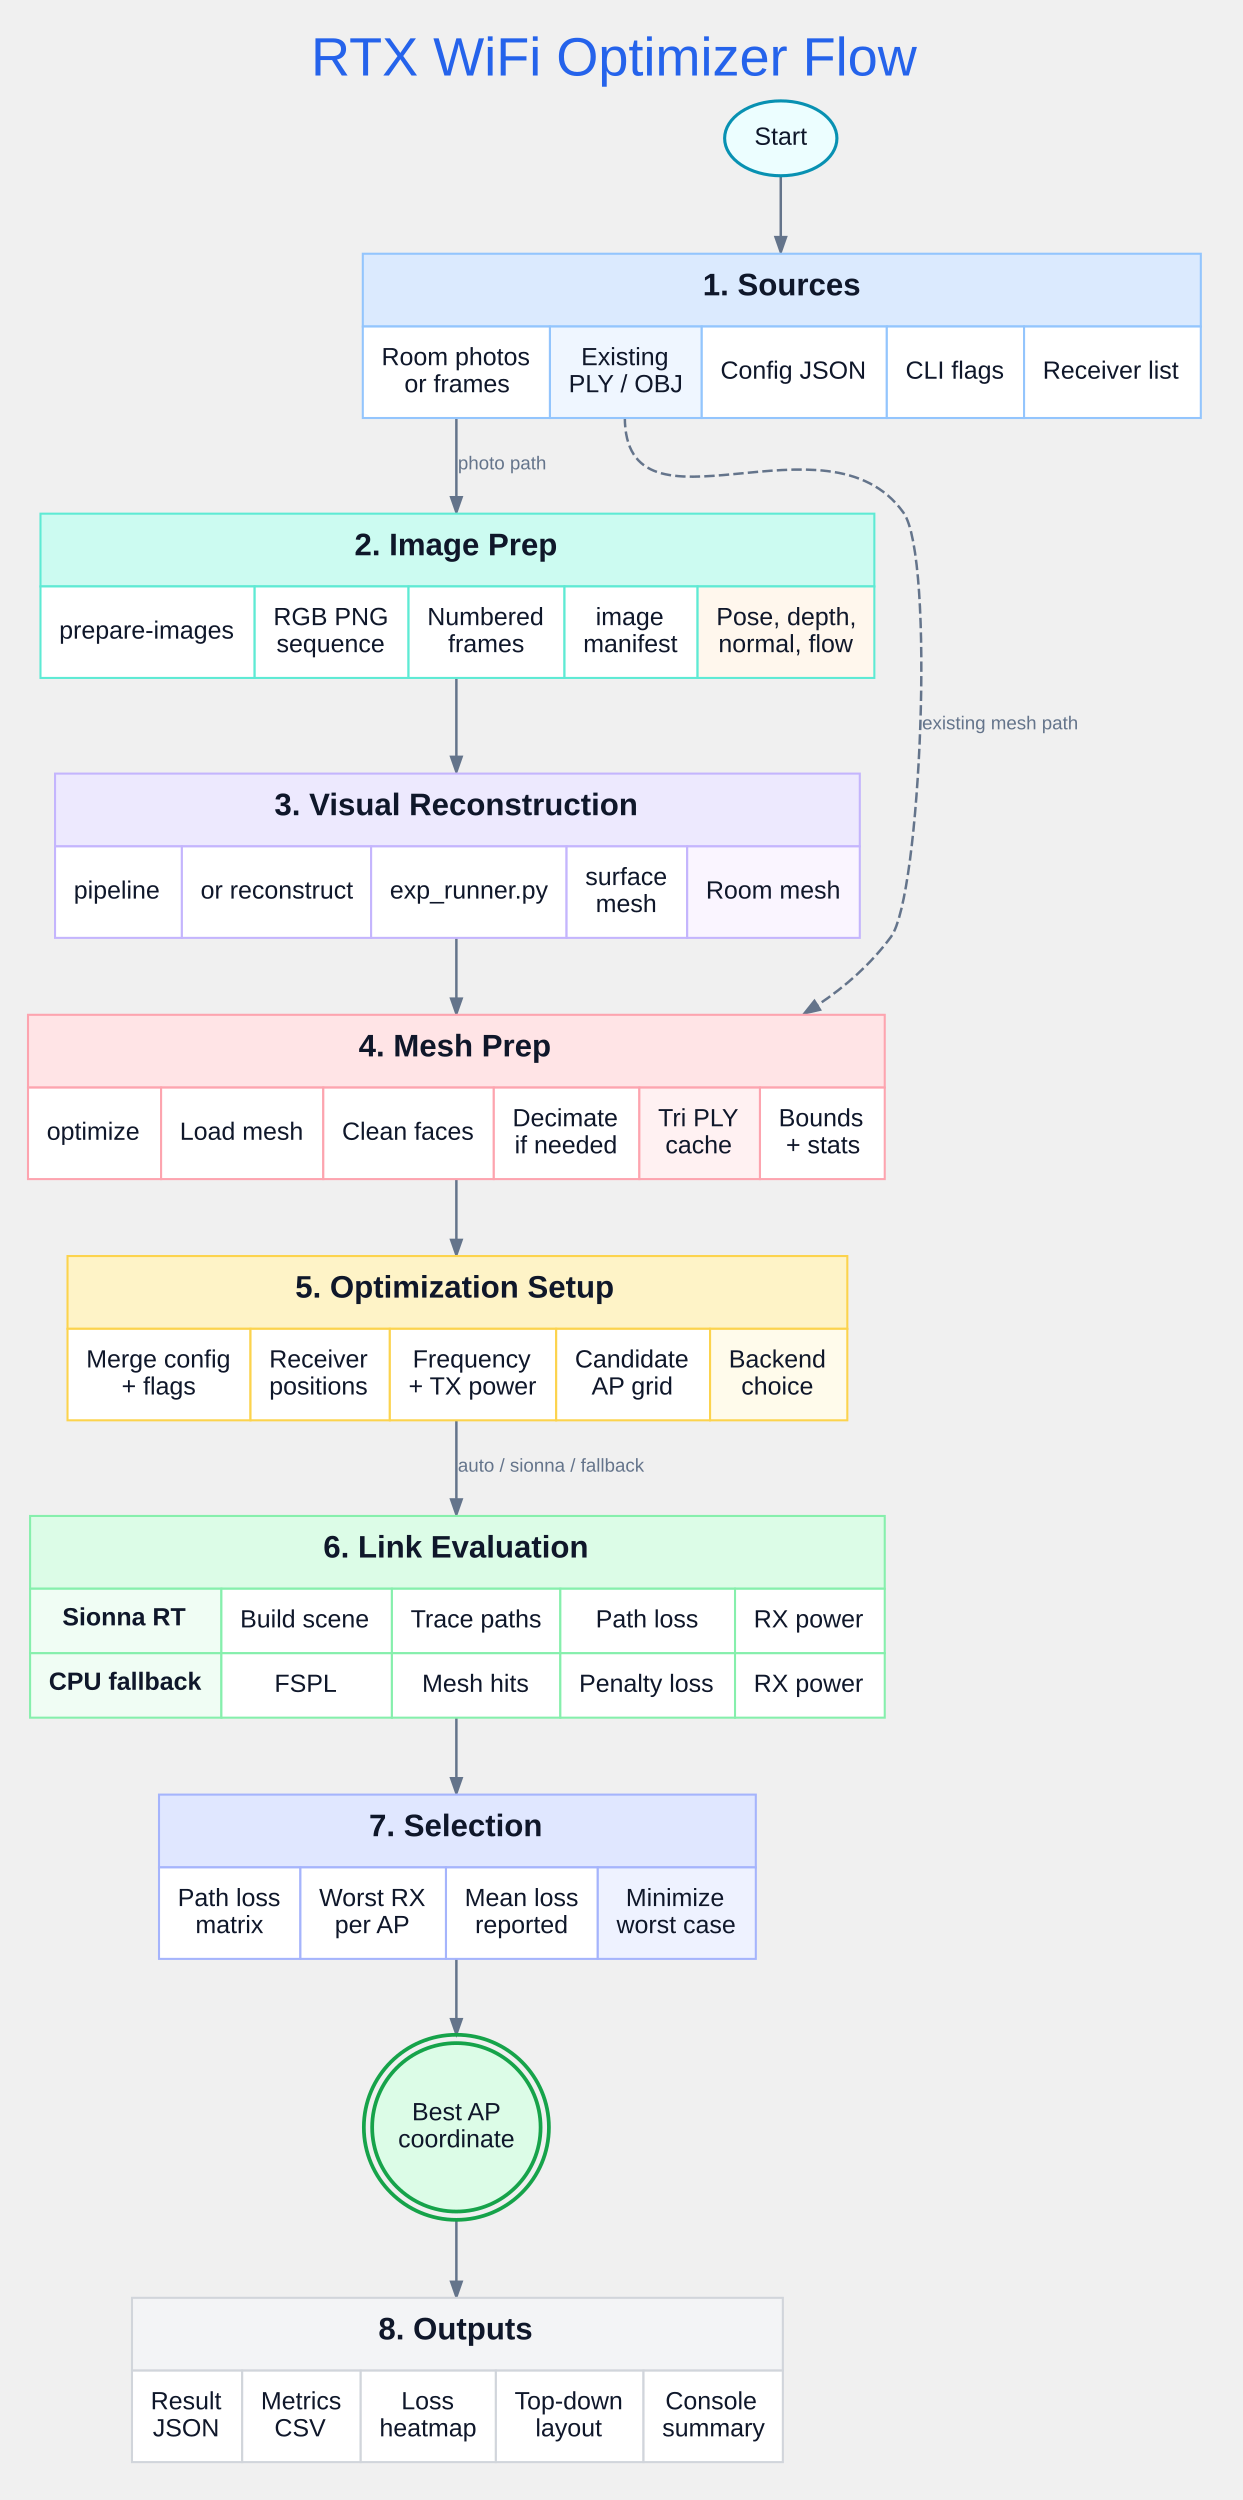
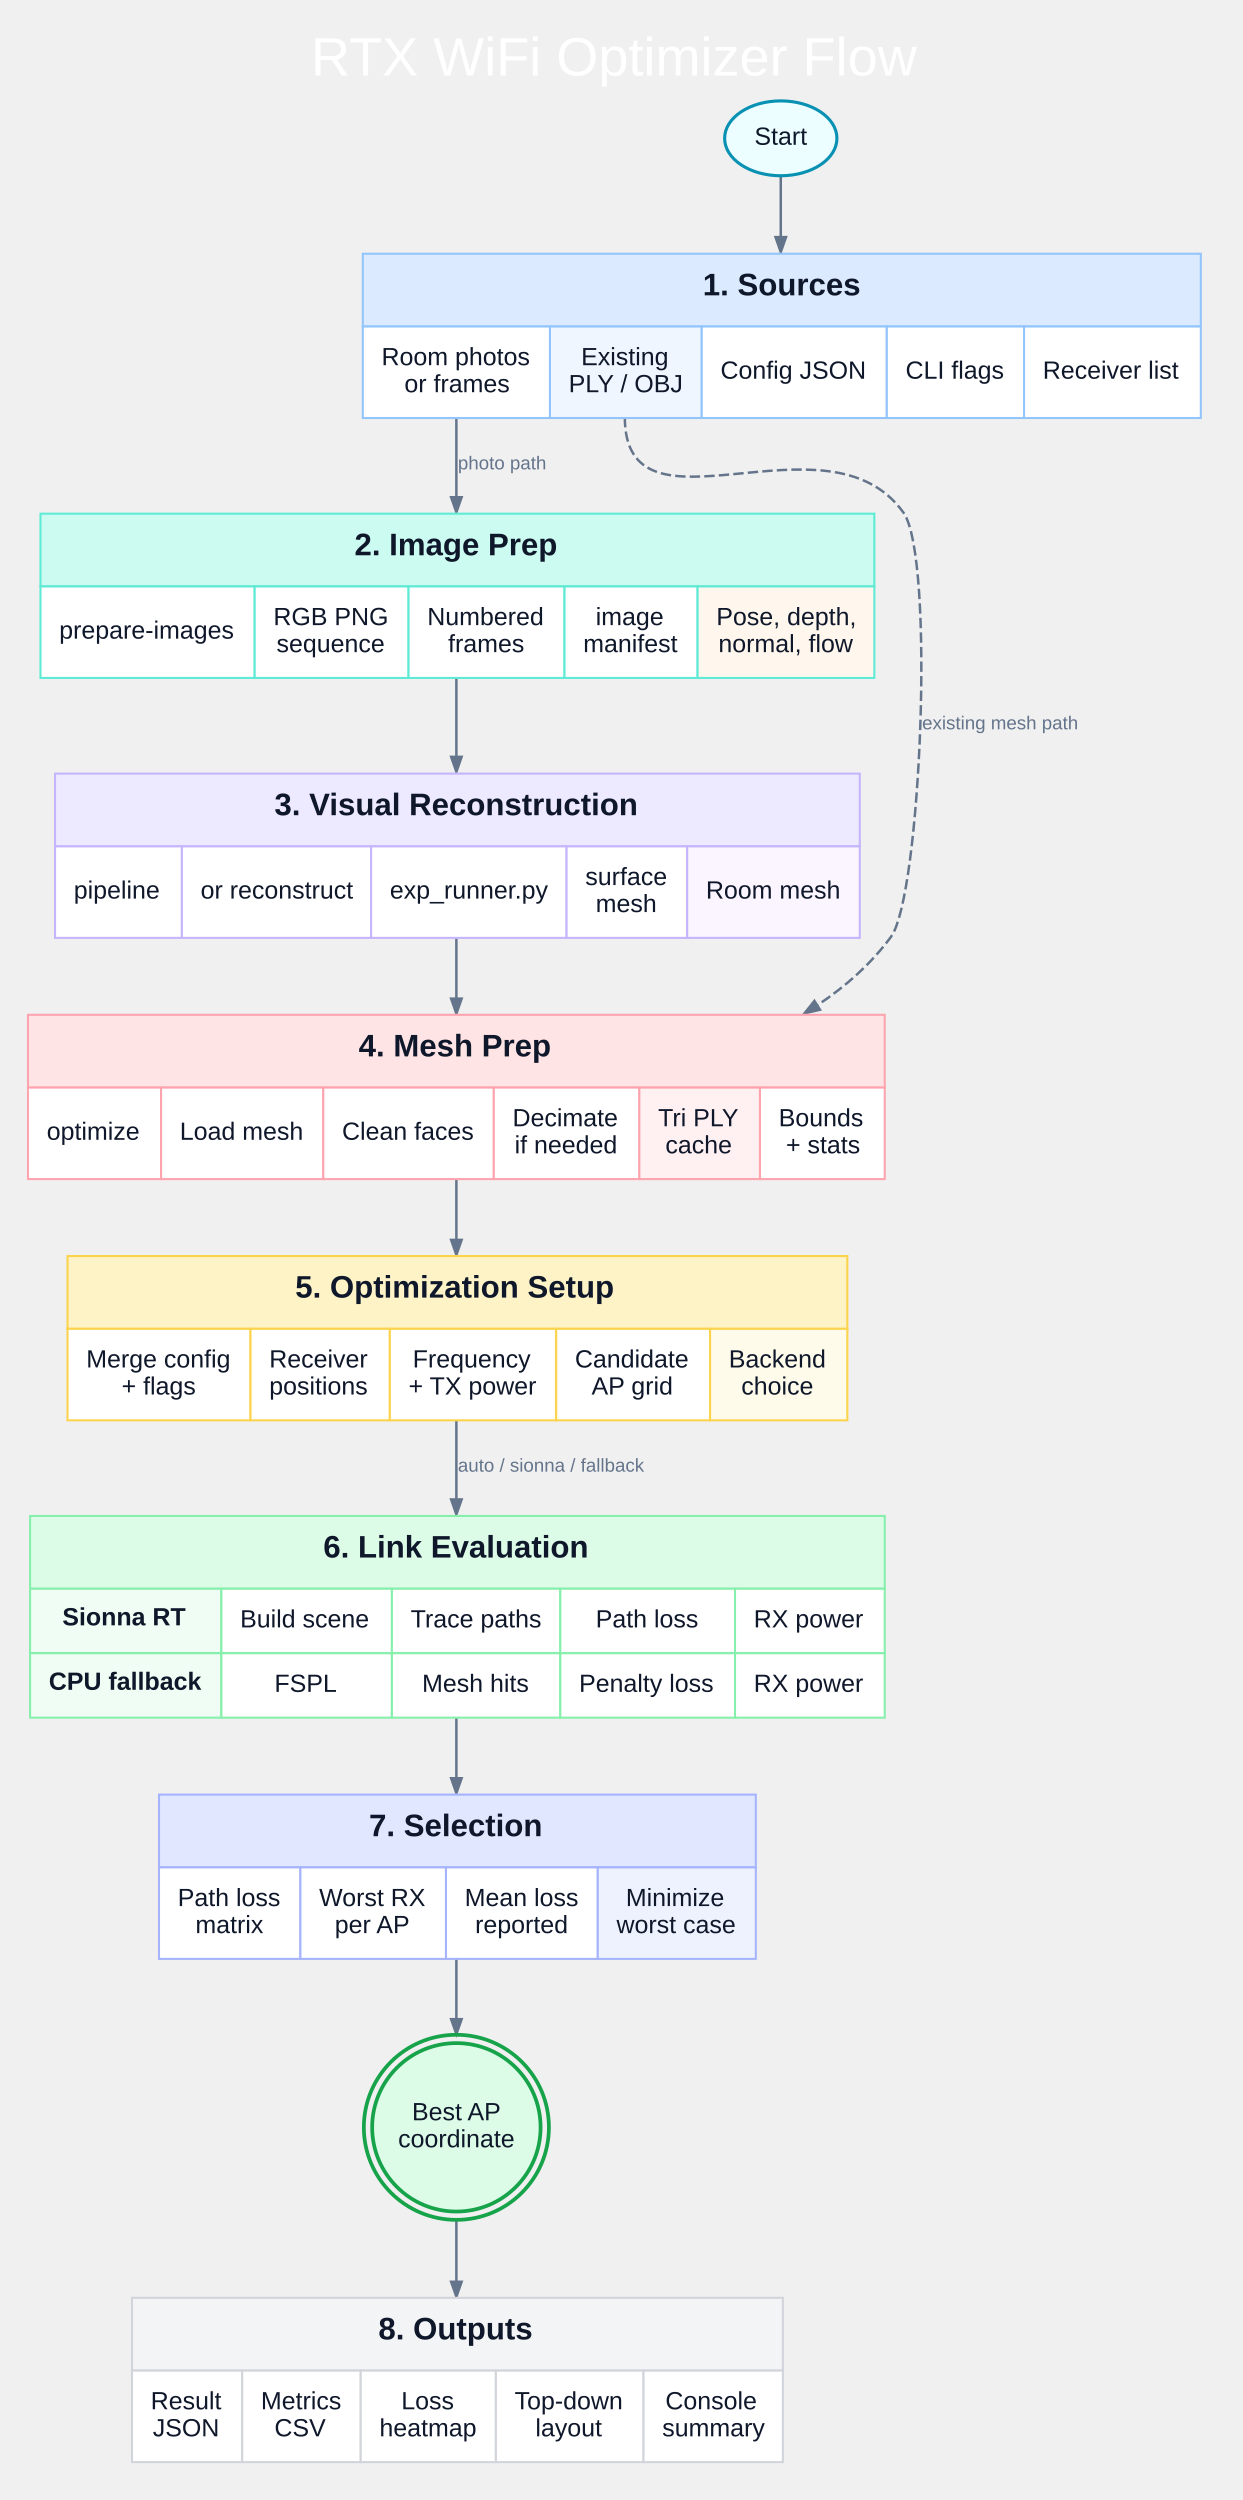
<svg xmlns="http://www.w3.org/2000/svg" width="601pt" height="1209pt" viewBox="7.20 7.20 593.74 1202.24">
  <g id="graph0" class="graph" transform="scale(1 1) rotate(0) translate(18.72 1190.72)">
-     <text text-anchor="middle" x="281.75" y="-1147.2" font-family="Liberation Sans" font-size="26.00" fill="#2563eb">RTX WiFi Optimizer Flow</text>
+     <text text-anchor="middle" x="281.75" y="-1147.2" font-family="Liberation Sans" font-size="26.00" fill="#ffffff">RTX WiFi Optimizer Flow</text>
    <g id="edge1" class="edge">
      <path fill="none" stroke="#64748b" stroke-width="1.2" d="M362,-1098.6C362,-1090.35 362,-1080.05 362,-1069.76" />
      <polygon fill="#64748b" stroke="#64748b" stroke-width="1.2" points="364.52,-1069.49 362,-1062.29 359.48,-1069.49 364.52,-1069.49" />
    </g>
    <g id="edge2" class="edge">
      <path fill="none" stroke="#64748b" stroke-width="1.2" d="M206,-983C206,-970.49 206,-956.94 206,-944.43" />
      <polygon fill="#64748b" stroke="#64748b" stroke-width="1.2" points="208.52,-944.4 206,-937.2 203.48,-944.4 208.52,-944.4" />
      <text text-anchor="middle" x="228" y="-957.8" font-family="Liberation Sans" font-size="9.00" fill="#64748b">photo path</text>
    </g>
    <g id="edge5" class="edge">
      <path fill="none" stroke="#64748b" stroke-width="1.2" stroke-dasharray="5,2" d="M287,-983C287,-920.03 384.41,-988.25 421,-937 436.2,-915.71 429.4,-752.5 415,-733 405.36,-719.95 393.25,-709.15 379.73,-700.21" />
      <polygon fill="#64748b" stroke="#64748b" stroke-width="1.2" points="380.86,-697.94 373.43,-696.23 378.18,-702.2 380.86,-697.94" />
      <text text-anchor="middle" x="467.5" y="-832.8" font-family="Liberation Sans" font-size="9.00" fill="#64748b">existing mesh path</text>
    </g>
    <g id="edge3" class="edge">
      <path fill="none" stroke="#64748b" stroke-width="1.2" d="M206,-857.92C206,-845.79 206,-832.27 206,-819.66" />
      <polygon fill="#64748b" stroke="#64748b" stroke-width="1.2" points="208.52,-819.57 206,-812.37 203.48,-819.57 208.52,-819.57" />
    </g>
    <g id="edge4" class="edge">
      <path fill="none" stroke="#64748b" stroke-width="1.2" d="M206,-732.9C206,-723.43 206,-713.2 206,-703.42" />
      <polygon fill="#64748b" stroke="#64748b" stroke-width="1.2" points="208.52,-703.26 206,-696.06 203.48,-703.26 208.52,-703.26" />
    </g>
    <g id="edge6" class="edge">
      <path fill="none" stroke="#64748b" stroke-width="1.2" d="M206,-616.9C206,-607.43 206,-597.2 206,-587.42" />
      <polygon fill="#64748b" stroke="#64748b" stroke-width="1.2" points="208.52,-587.26 206,-580.06 203.48,-587.26 208.52,-587.26" />
    </g>
    <g id="edge7" class="edge">
      <path fill="none" stroke="#64748b" stroke-width="1.2" d="M206,-500.97C206,-489.01 206,-475.58 206,-462.72" />
      <polygon fill="#64748b" stroke="#64748b" stroke-width="1.2" points="208.52,-462.43 206,-455.23 203.48,-462.43 208.52,-462.43" />
      <text text-anchor="middle" x="251.5" y="-475.8" font-family="Liberation Sans" font-size="9.00" fill="#64748b">auto / sionna / fallback</text>
    </g>
    <g id="edge8" class="edge">
      <path fill="none" stroke="#64748b" stroke-width="1.2" d="M206,-357.94C206,-348.25 206,-338.06 206,-328.42" />
      <polygon fill="#64748b" stroke="#64748b" stroke-width="1.2" points="208.52,-328.38 206,-321.18 203.48,-328.38 208.52,-328.38" />
    </g>
    <g id="edge9" class="edge">
      <path fill="none" stroke="#64748b" stroke-width="1.2" d="M206,-241.86C206,-232.56 206,-222.48 206,-212.71" />
      <polygon fill="#64748b" stroke="#64748b" stroke-width="1.2" points="208.52,-212.51 206,-205.31 203.48,-212.51 208.52,-212.51" />
    </g>
    <g id="edge10" class="edge">
      <path fill="none" stroke="#64748b" stroke-width="1.2" d="M206,-115.86C206,-106.24 206,-96.03 206,-86.32" />
      <polygon fill="#64748b" stroke="#64748b" stroke-width="1.2" points="208.52,-86.22 206,-79.02 203.48,-86.22 208.52,-86.22" />
    </g>
    <g id="node1" class="node">
      <ellipse fill="#ecfeff" stroke="#0891b2" stroke-width="1.5" cx="362" cy="-1117" rx="27" ry="18" />
      <text text-anchor="middle" x="362" y="-1113.9" font-family="Liberation Sans" font-size="12.00" fill="#0f172a">Start</text>
    </g>
    <g id="node2" class="node">
      <polygon fill="#dbeafe" stroke="transparent" points="161,-1026.5 161,-1061.5 564,-1061.5 564,-1026.5 161,-1026.5" />
      <polygon fill="none" stroke="#93c5fd" points="161,-1026.5 161,-1061.5 564,-1061.5 564,-1026.5 161,-1026.5" />
      <text text-anchor="start" x="324.5" y="-1041.5" font-family="Liberation Sans" font-weight="bold" font-size="15.00" fill="#0f172a">1. Sources</text>
      <polygon fill="#ffffff" stroke="transparent" points="161,-982.5 161,-1026.5 251,-1026.5 251,-982.5 161,-982.5" />
      <polygon fill="none" stroke="#93c5fd" points="161,-982.5 161,-1026.5 251,-1026.5 251,-982.5 161,-982.5" />
      <text text-anchor="start" x="170" y="-1007.9" font-family="Liberation Sans" font-size="12.00" fill="#0f172a">Room photos</text>
      <text text-anchor="start" x="181" y="-994.9" font-family="Liberation Sans" font-size="12.00" fill="#0f172a">or frames</text>
      <polygon fill="#eff6ff" stroke="transparent" points="251,-982.5 251,-1026.5 324,-1026.5 324,-982.5 251,-982.5" />
      <polygon fill="none" stroke="#93c5fd" points="251,-982.5 251,-1026.5 324,-1026.5 324,-982.5 251,-982.5" />
      <text text-anchor="start" x="266" y="-1007.9" font-family="Liberation Sans" font-size="12.00" fill="#0f172a">Existing</text>
      <text text-anchor="start" x="260" y="-994.9" font-family="Liberation Sans" font-size="12.00" fill="#0f172a">PLY / OBJ</text>
      <polygon fill="#ffffff" stroke="transparent" points="324,-982.5 324,-1026.5 413,-1026.5 413,-982.5 324,-982.5" />
      <polygon fill="none" stroke="#93c5fd" points="324,-982.5 324,-1026.5 413,-1026.5 413,-982.5 324,-982.5" />
      <text text-anchor="start" x="333" y="-1001.4" font-family="Liberation Sans" font-size="12.00" fill="#0f172a">Config JSON</text>
      <polygon fill="#ffffff" stroke="transparent" points="413,-982.5 413,-1026.5 479,-1026.5 479,-982.5 413,-982.5" />
      <polygon fill="none" stroke="#93c5fd" points="413,-982.5 413,-1026.5 479,-1026.5 479,-982.5 413,-982.5" />
      <text text-anchor="start" x="422" y="-1001.4" font-family="Liberation Sans" font-size="12.00" fill="#0f172a">CLI flags</text>
      <polygon fill="#ffffff" stroke="transparent" points="479,-982.5 479,-1026.5 564,-1026.5 564,-982.5 479,-982.5" />
      <polygon fill="none" stroke="#93c5fd" points="479,-982.5 479,-1026.5 564,-1026.5 564,-982.5 479,-982.5" />
      <text text-anchor="start" x="488" y="-1001.4" font-family="Liberation Sans" font-size="12.00" fill="#0f172a">Receiver list</text>
    </g>
    <g id="node3" class="node">
      <polygon fill="#ccfbf1" stroke="transparent" points="6,-901.5 6,-936.5 407,-936.5 407,-901.5 6,-901.5" />
      <polygon fill="none" stroke="#5eead4" points="6,-901.5 6,-936.5 407,-936.5 407,-901.5 6,-901.5" />
      <text text-anchor="start" x="157" y="-916.5" font-family="Liberation Sans" font-weight="bold" font-size="15.00" fill="#0f172a">2. Image Prep</text>
      <polygon fill="#ffffff" stroke="transparent" points="6,-857.5 6,-901.5 109,-901.5 109,-857.5 6,-857.5" />
      <polygon fill="none" stroke="#5eead4" points="6,-857.5 6,-901.5 109,-901.5 109,-857.5 6,-857.5" />
      <text text-anchor="start" x="15" y="-876.4" font-family="Liberation Sans" font-size="12.00" fill="#0f172a">prepare-images</text>
      <polygon fill="#ffffff" stroke="transparent" points="109,-857.5 109,-901.5 183,-901.5 183,-857.5 109,-857.5" />
      <polygon fill="none" stroke="#5eead4" points="109,-857.5 109,-901.5 183,-901.5 183,-857.5 109,-857.5" />
      <text text-anchor="start" x="118" y="-882.9" font-family="Liberation Sans" font-size="12.00" fill="#0f172a">RGB PNG</text>
      <text text-anchor="start" x="119.5" y="-869.9" font-family="Liberation Sans" font-size="12.00" fill="#0f172a">sequence</text>
      <polygon fill="#ffffff" stroke="transparent" points="183,-857.5 183,-901.5 258,-901.5 258,-857.5 183,-857.5" />
      <polygon fill="none" stroke="#5eead4" points="183,-857.5 183,-901.5 258,-901.5 258,-857.5 183,-857.5" />
      <text text-anchor="start" x="192" y="-882.9" font-family="Liberation Sans" font-size="12.00" fill="#0f172a">Numbered</text>
      <text text-anchor="start" x="202" y="-869.9" font-family="Liberation Sans" font-size="12.00" fill="#0f172a">frames</text>
      <polygon fill="#ffffff" stroke="transparent" points="258,-857.5 258,-901.5 322,-901.5 322,-857.5 258,-857.5" />
      <polygon fill="none" stroke="#5eead4" points="258,-857.5 258,-901.5 322,-901.5 322,-857.5 258,-857.5" />
      <text text-anchor="start" x="273" y="-882.9" font-family="Liberation Sans" font-size="12.00" fill="#0f172a">image</text>
      <text text-anchor="start" x="267" y="-869.9" font-family="Liberation Sans" font-size="12.00" fill="#0f172a">manifest</text>
      <polygon fill="#fff7ed" stroke="transparent" points="322,-857.5 322,-901.5 407,-901.5 407,-857.5 322,-857.5" />
      <polygon fill="none" stroke="#5eead4" points="322,-857.5 322,-901.5 407,-901.5 407,-857.5 322,-857.5" />
      <text text-anchor="start" x="331" y="-882.9" font-family="Liberation Sans" font-size="12.00" fill="#0f172a">Pose, depth,</text>
      <text text-anchor="start" x="332" y="-869.9" font-family="Liberation Sans" font-size="12.00" fill="#0f172a">normal, flow</text>
    </g>
    <g id="node4" class="node">
      <polygon fill="#ede9fe" stroke="transparent" points="13,-776.5 13,-811.5 400,-811.5 400,-776.5 13,-776.5" />
      <polygon fill="none" stroke="#c4b5fd" points="13,-776.5 13,-811.5 400,-811.5 400,-776.5 13,-776.5" />
      <text text-anchor="start" x="118.5" y="-791.5" font-family="Liberation Sans" font-weight="bold" font-size="15.00" fill="#0f172a">3. Visual Reconstruction</text>
      <polygon fill="#ffffff" stroke="transparent" points="13,-732.5 13,-776.5 74,-776.5 74,-732.5 13,-732.5" />
      <polygon fill="none" stroke="#c4b5fd" points="13,-732.5 13,-776.5 74,-776.5 74,-732.5 13,-732.5" />
      <text text-anchor="start" x="22" y="-751.4" font-family="Liberation Sans" font-size="12.00" fill="#0f172a">pipeline</text>
      <polygon fill="#ffffff" stroke="transparent" points="74,-732.5 74,-776.5 165,-776.5 165,-732.5 74,-732.5" />
      <polygon fill="none" stroke="#c4b5fd" points="74,-732.5 74,-776.5 165,-776.5 165,-732.5 74,-732.5" />
      <text text-anchor="start" x="83" y="-751.4" font-family="Liberation Sans" font-size="12.00" fill="#0f172a">or reconstruct</text>
      <polygon fill="#ffffff" stroke="transparent" points="165,-732.5 165,-776.5 259,-776.5 259,-732.5 165,-732.5" />
      <polygon fill="none" stroke="#c4b5fd" points="165,-732.5 165,-776.5 259,-776.5 259,-732.5 165,-732.5" />
      <text text-anchor="start" x="174" y="-751.4" font-family="Liberation Sans" font-size="12.00" fill="#0f172a">exp_runner.py</text>
      <polygon fill="#ffffff" stroke="transparent" points="259,-732.5 259,-776.5 317,-776.5 317,-732.5 259,-732.5" />
      <polygon fill="none" stroke="#c4b5fd" points="259,-732.5 259,-776.5 317,-776.5 317,-732.5 259,-732.5" />
      <text text-anchor="start" x="268" y="-757.9" font-family="Liberation Sans" font-size="12.00" fill="#0f172a">surface</text>
      <text text-anchor="start" x="273" y="-744.9" font-family="Liberation Sans" font-size="12.00" fill="#0f172a">mesh</text>
      <polygon fill="#faf5ff" stroke="transparent" points="317,-732.5 317,-776.5 400,-776.5 400,-732.5 317,-732.5" />
      <polygon fill="none" stroke="#c4b5fd" points="317,-732.5 317,-776.5 400,-776.5 400,-732.5 317,-732.5" />
      <text text-anchor="start" x="326" y="-751.4" font-family="Liberation Sans" font-size="12.00" fill="#0f172a">Room mesh</text>
    </g>
    <g id="node5" class="node">
      <polygon fill="#ffe4e6" stroke="transparent" points="0,-660.5 0,-695.5 412,-695.5 412,-660.5 0,-660.5" />
      <polygon fill="none" stroke="#fda4af" points="0,-660.5 0,-695.5 412,-695.5 412,-660.5 0,-660.5" />
      <text text-anchor="start" x="159" y="-675.5" font-family="Liberation Sans" font-weight="bold" font-size="15.00" fill="#0f172a">4. Mesh Prep</text>
      <polygon fill="#ffffff" stroke="transparent" points="0,-616.5 0,-660.5 64,-660.5 64,-616.5 0,-616.5" />
      <polygon fill="none" stroke="#fda4af" points="0,-616.5 0,-660.5 64,-660.5 64,-616.5 0,-616.5" />
      <text text-anchor="start" x="9" y="-635.4" font-family="Liberation Sans" font-size="12.00" fill="#0f172a">optimize</text>
      <polygon fill="#ffffff" stroke="transparent" points="64,-616.5 64,-660.5 142,-660.5 142,-616.5 64,-616.5" />
      <polygon fill="none" stroke="#fda4af" points="64,-616.5 64,-660.5 142,-660.5 142,-616.5 64,-616.5" />
      <text text-anchor="start" x="73" y="-635.4" font-family="Liberation Sans" font-size="12.00" fill="#0f172a">Load mesh</text>
      <polygon fill="#ffffff" stroke="transparent" points="142,-616.5 142,-660.5 224,-660.5 224,-616.5 142,-616.5" />
      <polygon fill="none" stroke="#fda4af" points="142,-616.5 142,-660.5 224,-660.5 224,-616.5 142,-616.5" />
      <text text-anchor="start" x="151" y="-635.4" font-family="Liberation Sans" font-size="12.00" fill="#0f172a">Clean faces</text>
      <polygon fill="#ffffff" stroke="transparent" points="224,-616.5 224,-660.5 294,-660.5 294,-616.5 224,-616.5" />
      <polygon fill="none" stroke="#fda4af" points="224,-616.5 224,-660.5 294,-660.5 294,-616.5 224,-616.5" />
      <text text-anchor="start" x="233" y="-641.9" font-family="Liberation Sans" font-size="12.00" fill="#0f172a">Decimate</text>
      <text text-anchor="start" x="234" y="-628.9" font-family="Liberation Sans" font-size="12.00" fill="#0f172a">if needed</text>
      <polygon fill="#fff1f2" stroke="transparent" points="294,-616.5 294,-660.5 352,-660.5 352,-616.5 294,-616.5" />
      <polygon fill="none" stroke="#fda4af" points="294,-616.5 294,-660.5 352,-660.5 352,-616.5 294,-616.5" />
      <text text-anchor="start" x="303" y="-641.9" font-family="Liberation Sans" font-size="12.00" fill="#0f172a">Tri PLY</text>
      <text text-anchor="start" x="306.5" y="-628.9" font-family="Liberation Sans" font-size="12.00" fill="#0f172a">cache</text>
      <polygon fill="#ffffff" stroke="transparent" points="352,-616.5 352,-660.5 412,-660.5 412,-616.5 352,-616.5" />
      <polygon fill="none" stroke="#fda4af" points="352,-616.5 352,-660.5 412,-660.5 412,-616.5 352,-616.5" />
      <text text-anchor="start" x="361" y="-641.9" font-family="Liberation Sans" font-size="12.00" fill="#0f172a">Bounds</text>
      <text text-anchor="start" x="364.5" y="-628.9" font-family="Liberation Sans" font-size="12.00" fill="#0f172a">+ stats</text>
    </g>
    <g id="node6" class="node">
      <polygon fill="#fef3c7" stroke="transparent" points="19,-544.5 19,-579.5 394,-579.5 394,-544.5 19,-544.5" />
      <polygon fill="none" stroke="#fcd34d" points="19,-544.5 19,-579.5 394,-579.5 394,-544.5 19,-544.5" />
      <text text-anchor="start" x="128.5" y="-559.5" font-family="Liberation Sans" font-weight="bold" font-size="15.00" fill="#0f172a">5. Optimization Setup</text>
      <polygon fill="#ffffff" stroke="transparent" points="19,-500.5 19,-544.5 107,-544.5 107,-500.5 19,-500.5" />
      <polygon fill="none" stroke="#fcd34d" points="19,-500.5 19,-544.5 107,-544.5 107,-500.5 19,-500.5" />
      <text text-anchor="start" x="28" y="-525.9" font-family="Liberation Sans" font-size="12.00" fill="#0f172a">Merge config</text>
      <text text-anchor="start" x="45" y="-512.9" font-family="Liberation Sans" font-size="12.00" fill="#0f172a">+ flags</text>
      <polygon fill="#ffffff" stroke="transparent" points="107,-500.5 107,-544.5 174,-544.5 174,-500.5 107,-500.5" />
      <polygon fill="none" stroke="#fcd34d" points="107,-500.5 107,-544.5 174,-544.5 174,-500.5 107,-500.5" />
      <text text-anchor="start" x="116" y="-525.9" font-family="Liberation Sans" font-size="12.00" fill="#0f172a">Receiver</text>
      <text text-anchor="start" x="116" y="-512.9" font-family="Liberation Sans" font-size="12.00" fill="#0f172a">positions</text>
      <polygon fill="#ffffff" stroke="transparent" points="174,-500.5 174,-544.5 254,-544.5 254,-500.5 174,-500.5" />
      <polygon fill="none" stroke="#fcd34d" points="174,-500.5 174,-544.5 254,-544.5 254,-500.5 174,-500.5" />
      <text text-anchor="start" x="185" y="-525.9" font-family="Liberation Sans" font-size="12.00" fill="#0f172a">Frequency</text>
      <text text-anchor="start" x="183" y="-512.9" font-family="Liberation Sans" font-size="12.00" fill="#0f172a">+ TX power</text>
      <polygon fill="#ffffff" stroke="transparent" points="254,-500.5 254,-544.5 328,-544.5 328,-500.5 254,-500.5" />
      <polygon fill="none" stroke="#fcd34d" points="254,-500.5 254,-544.5 328,-544.5 328,-500.5 254,-500.5" />
      <text text-anchor="start" x="263" y="-525.9" font-family="Liberation Sans" font-size="12.00" fill="#0f172a">Candidate</text>
      <text text-anchor="start" x="271" y="-512.9" font-family="Liberation Sans" font-size="12.00" fill="#0f172a">AP grid</text>
      <polygon fill="#fffbeb" stroke="transparent" points="328,-500.5 328,-544.5 394,-544.5 394,-500.5 328,-500.5" />
      <polygon fill="none" stroke="#fcd34d" points="328,-500.5 328,-544.5 394,-544.5 394,-500.5 328,-500.5" />
      <text text-anchor="start" x="337" y="-525.9" font-family="Liberation Sans" font-size="12.00" fill="#0f172a">Backend</text>
      <text text-anchor="start" x="343" y="-512.9" font-family="Liberation Sans" font-size="12.00" fill="#0f172a">choice</text>
    </g>
    <g id="node7" class="node">
      <polygon fill="#dcfce7" stroke="transparent" points="1,-419.5 1,-454.5 412,-454.5 412,-419.5 1,-419.5" />
      <polygon fill="none" stroke="#86efac" points="1,-419.5 1,-454.5 412,-454.5 412,-419.5 1,-419.5" />
      <text text-anchor="start" x="142" y="-434.5" font-family="Liberation Sans" font-weight="bold" font-size="15.00" fill="#0f172a">6. Link Evaluation</text>
      <polygon fill="#f0fdf4" stroke="transparent" points="1,-388.5 1,-419.5 93,-419.5 93,-388.5 1,-388.5" />
      <polygon fill="none" stroke="#86efac" points="1,-388.5 1,-419.5 93,-419.5 93,-388.5 1,-388.5" />
      <text text-anchor="start" x="16.5" y="-401.9" font-family="Liberation Sans" font-weight="bold" font-size="12.00" fill="#0f172a">Sionna RT</text>
      <polygon fill="#ffffff" stroke="transparent" points="93,-388.5 93,-419.5 175,-419.5 175,-388.5 93,-388.5" />
      <polygon fill="none" stroke="#86efac" points="93,-388.5 93,-419.5 175,-419.5 175,-388.5 93,-388.5" />
      <text text-anchor="start" x="102" y="-400.9" font-family="Liberation Sans" font-size="12.00" fill="#0f172a">Build scene</text>
      <polygon fill="#ffffff" stroke="transparent" points="175,-388.5 175,-419.5 256,-419.5 256,-388.5 175,-388.5" />
      <polygon fill="none" stroke="#86efac" points="175,-388.5 175,-419.5 256,-419.5 256,-388.5 175,-388.5" />
      <text text-anchor="start" x="184" y="-400.9" font-family="Liberation Sans" font-size="12.00" fill="#0f172a">Trace paths</text>
      <polygon fill="#ffffff" stroke="transparent" points="256,-388.5 256,-419.5 340,-419.5 340,-388.5 256,-388.5" />
      <polygon fill="none" stroke="#86efac" points="256,-388.5 256,-419.5 340,-419.5 340,-388.5 256,-388.5" />
      <text text-anchor="start" x="273" y="-400.9" font-family="Liberation Sans" font-size="12.00" fill="#0f172a">Path loss</text>
      <polygon fill="#ffffff" stroke="transparent" points="340,-388.5 340,-419.5 412,-419.5 412,-388.5 340,-388.5" />
      <polygon fill="none" stroke="#86efac" points="340,-388.5 340,-419.5 412,-419.5 412,-388.5 340,-388.5" />
      <text text-anchor="start" x="349" y="-400.9" font-family="Liberation Sans" font-size="12.00" fill="#0f172a">RX power</text>
      <polygon fill="#f0fdf4" stroke="transparent" points="1,-357.5 1,-388.5 93,-388.5 93,-357.5 1,-357.5" />
      <polygon fill="none" stroke="#86efac" points="1,-357.5 1,-388.5 93,-388.5 93,-357.5 1,-357.5" />
      <text text-anchor="start" x="10" y="-370.9" font-family="Liberation Sans" font-weight="bold" font-size="12.00" fill="#0f172a">CPU fallback</text>
      <polygon fill="#ffffff" stroke="transparent" points="93,-357.5 93,-388.5 175,-388.5 175,-357.5 93,-357.5" />
      <polygon fill="none" stroke="#86efac" points="93,-357.5 93,-388.5 175,-388.5 175,-357.5 93,-357.5" />
      <text text-anchor="start" x="118.5" y="-369.9" font-family="Liberation Sans" font-size="12.00" fill="#0f172a">FSPL</text>
      <polygon fill="#ffffff" stroke="transparent" points="175,-357.5 175,-388.5 256,-388.5 256,-357.5 175,-357.5" />
      <polygon fill="none" stroke="#86efac" points="175,-357.5 175,-388.5 256,-388.5 256,-357.5 175,-357.5" />
      <text text-anchor="start" x="189.5" y="-369.9" font-family="Liberation Sans" font-size="12.00" fill="#0f172a">Mesh hits</text>
      <polygon fill="#ffffff" stroke="transparent" points="256,-357.5 256,-388.5 340,-388.5 340,-357.5 256,-357.5" />
      <polygon fill="none" stroke="#86efac" points="256,-357.5 256,-388.5 340,-388.5 340,-357.5 256,-357.5" />
      <text text-anchor="start" x="265" y="-369.9" font-family="Liberation Sans" font-size="12.00" fill="#0f172a">Penalty loss</text>
      <polygon fill="#ffffff" stroke="transparent" points="340,-357.5 340,-388.5 412,-388.5 412,-357.5 340,-357.5" />
      <polygon fill="none" stroke="#86efac" points="340,-357.5 340,-388.5 412,-388.5 412,-357.5 340,-357.5" />
      <text text-anchor="start" x="349" y="-369.9" font-family="Liberation Sans" font-size="12.00" fill="#0f172a">RX power</text>
    </g>
    <g id="node8" class="node">
      <polygon fill="#e0e7ff" stroke="transparent" points="63,-285.5 63,-320.5 350,-320.5 350,-285.5 63,-285.5" />
      <polygon fill="none" stroke="#a5b4fc" points="63,-285.5 63,-320.5 350,-320.5 350,-285.5 63,-285.5" />
      <text text-anchor="start" x="164" y="-300.5" font-family="Liberation Sans" font-weight="bold" font-size="15.00" fill="#0f172a">7. Selection</text>
      <polygon fill="#ffffff" stroke="transparent" points="63,-241.5 63,-285.5 131,-285.5 131,-241.5 63,-241.5" />
      <polygon fill="none" stroke="#a5b4fc" points="63,-241.5 63,-285.5 131,-285.5 131,-241.5 63,-241.5" />
      <text text-anchor="start" x="72" y="-266.9" font-family="Liberation Sans" font-size="12.00" fill="#0f172a">Path loss</text>
      <text text-anchor="start" x="80.5" y="-253.9" font-family="Liberation Sans" font-size="12.00" fill="#0f172a">matrix</text>
      <polygon fill="#ffffff" stroke="transparent" points="131,-241.5 131,-285.5 201,-285.5 201,-241.5 131,-241.5" />
      <polygon fill="none" stroke="#a5b4fc" points="131,-241.5 131,-285.5 201,-285.5 201,-241.5 131,-241.5" />
      <text text-anchor="start" x="140" y="-266.9" font-family="Liberation Sans" font-size="12.00" fill="#0f172a">Worst RX</text>
      <text text-anchor="start" x="147.5" y="-253.9" font-family="Liberation Sans" font-size="12.00" fill="#0f172a">per AP</text>
      <polygon fill="#ffffff" stroke="transparent" points="201,-241.5 201,-285.5 274,-285.5 274,-241.5 201,-241.5" />
      <polygon fill="none" stroke="#a5b4fc" points="201,-241.5 201,-285.5 274,-285.5 274,-241.5 201,-241.5" />
      <text text-anchor="start" x="210" y="-266.9" font-family="Liberation Sans" font-size="12.00" fill="#0f172a">Mean loss</text>
      <text text-anchor="start" x="215" y="-253.9" font-family="Liberation Sans" font-size="12.00" fill="#0f172a">reported</text>
      <polygon fill="#eef2ff" stroke="transparent" points="274,-241.5 274,-285.5 350,-285.5 350,-241.5 274,-241.5" />
      <polygon fill="none" stroke="#a5b4fc" points="274,-241.5 274,-285.5 350,-285.5 350,-241.5 274,-241.5" />
      <text text-anchor="start" x="287.5" y="-266.9" font-family="Liberation Sans" font-size="12.00" fill="#0f172a">Minimize</text>
      <text text-anchor="start" x="283" y="-253.9" font-family="Liberation Sans" font-size="12.00" fill="#0f172a">worst case</text>
    </g>
    <g id="node9" class="node">
      <ellipse fill="#dcfce7" stroke="#16a34a" stroke-width="1.8" cx="206" cy="-160.5" rx="40.5" ry="40.5" />
      <ellipse fill="none" stroke="#16a34a" stroke-width="1.8" cx="206" cy="-160.5" rx="44.5" ry="44.5" />
      <text text-anchor="middle" x="206" y="-163.9" font-family="Liberation Sans" font-size="12.00" fill="#0f172a">Best AP</text>
      <text text-anchor="middle" x="206" y="-150.9" font-family="Liberation Sans" font-size="12.00" fill="#0f172a">coordinate</text>
    </g>
    <g id="node10" class="node">
      <polygon fill="#f3f4f6" stroke="transparent" points="50,-43.5 50,-78.5 363,-78.5 363,-43.5 50,-43.5" />
      <polygon fill="none" stroke="#d1d5db" points="50,-43.5 50,-78.5 363,-78.5 363,-43.5 50,-43.5" />
      <text text-anchor="start" x="168.5" y="-58.5" font-family="Liberation Sans" font-weight="bold" font-size="15.00" fill="#0f172a">8. Outputs</text>
      <polygon fill="#ffffff" stroke="transparent" points="50,0.5 50,-43.5 103,-43.5 103,0.5 50,0.5" />
      <polygon fill="none" stroke="#d1d5db" points="50,0.5 50,-43.5 103,-43.5 103,0.5 50,0.5" />
      <text text-anchor="start" x="59" y="-24.9" font-family="Liberation Sans" font-size="12.00" fill="#0f172a">Result</text>
      <text text-anchor="start" x="60" y="-11.9" font-family="Liberation Sans" font-size="12.00" fill="#0f172a">JSON</text>
      <polygon fill="#ffffff" stroke="transparent" points="103,0.5 103,-43.5 160,-43.5 160,0.5 103,0.5" />
      <polygon fill="none" stroke="#d1d5db" points="103,0.5 103,-43.5 160,-43.5 160,0.5 103,0.5" />
      <text text-anchor="start" x="112" y="-24.9" font-family="Liberation Sans" font-size="12.00" fill="#0f172a">Metrics</text>
      <text text-anchor="start" x="118.5" y="-11.9" font-family="Liberation Sans" font-size="12.00" fill="#0f172a">CSV</text>
      <polygon fill="#ffffff" stroke="transparent" points="160,0.5 160,-43.5 225,-43.5 225,0.5 160,0.5" />
      <polygon fill="none" stroke="#d1d5db" points="160,0.5 160,-43.5 225,-43.5 225,0.5 160,0.5" />
      <text text-anchor="start" x="179.5" y="-24.9" font-family="Liberation Sans" font-size="12.00" fill="#0f172a">Loss</text>
      <text text-anchor="start" x="169" y="-11.9" font-family="Liberation Sans" font-size="12.00" fill="#0f172a">heatmap</text>
      <polygon fill="#ffffff" stroke="transparent" points="225,0.5 225,-43.5 296,-43.5 296,0.5 225,0.5" />
      <polygon fill="none" stroke="#d1d5db" points="225,0.5 225,-43.5 296,-43.5 296,0.5 225,0.5" />
      <text text-anchor="start" x="234" y="-24.9" font-family="Liberation Sans" font-size="12.00" fill="#0f172a">Top-down</text>
      <text text-anchor="start" x="244" y="-11.9" font-family="Liberation Sans" font-size="12.00" fill="#0f172a">layout</text>
      <polygon fill="#ffffff" stroke="transparent" points="296,0.5 296,-43.5 363,-43.5 363,0.5 296,0.5" />
      <polygon fill="none" stroke="#d1d5db" points="296,0.5 296,-43.5 363,-43.5 363,0.5 296,0.5" />
      <text text-anchor="start" x="306.5" y="-24.9" font-family="Liberation Sans" font-size="12.00" fill="#0f172a">Console</text>
      <text text-anchor="start" x="305" y="-11.9" font-family="Liberation Sans" font-size="12.00" fill="#0f172a">summary</text>
    </g>
  </g>
</svg>
